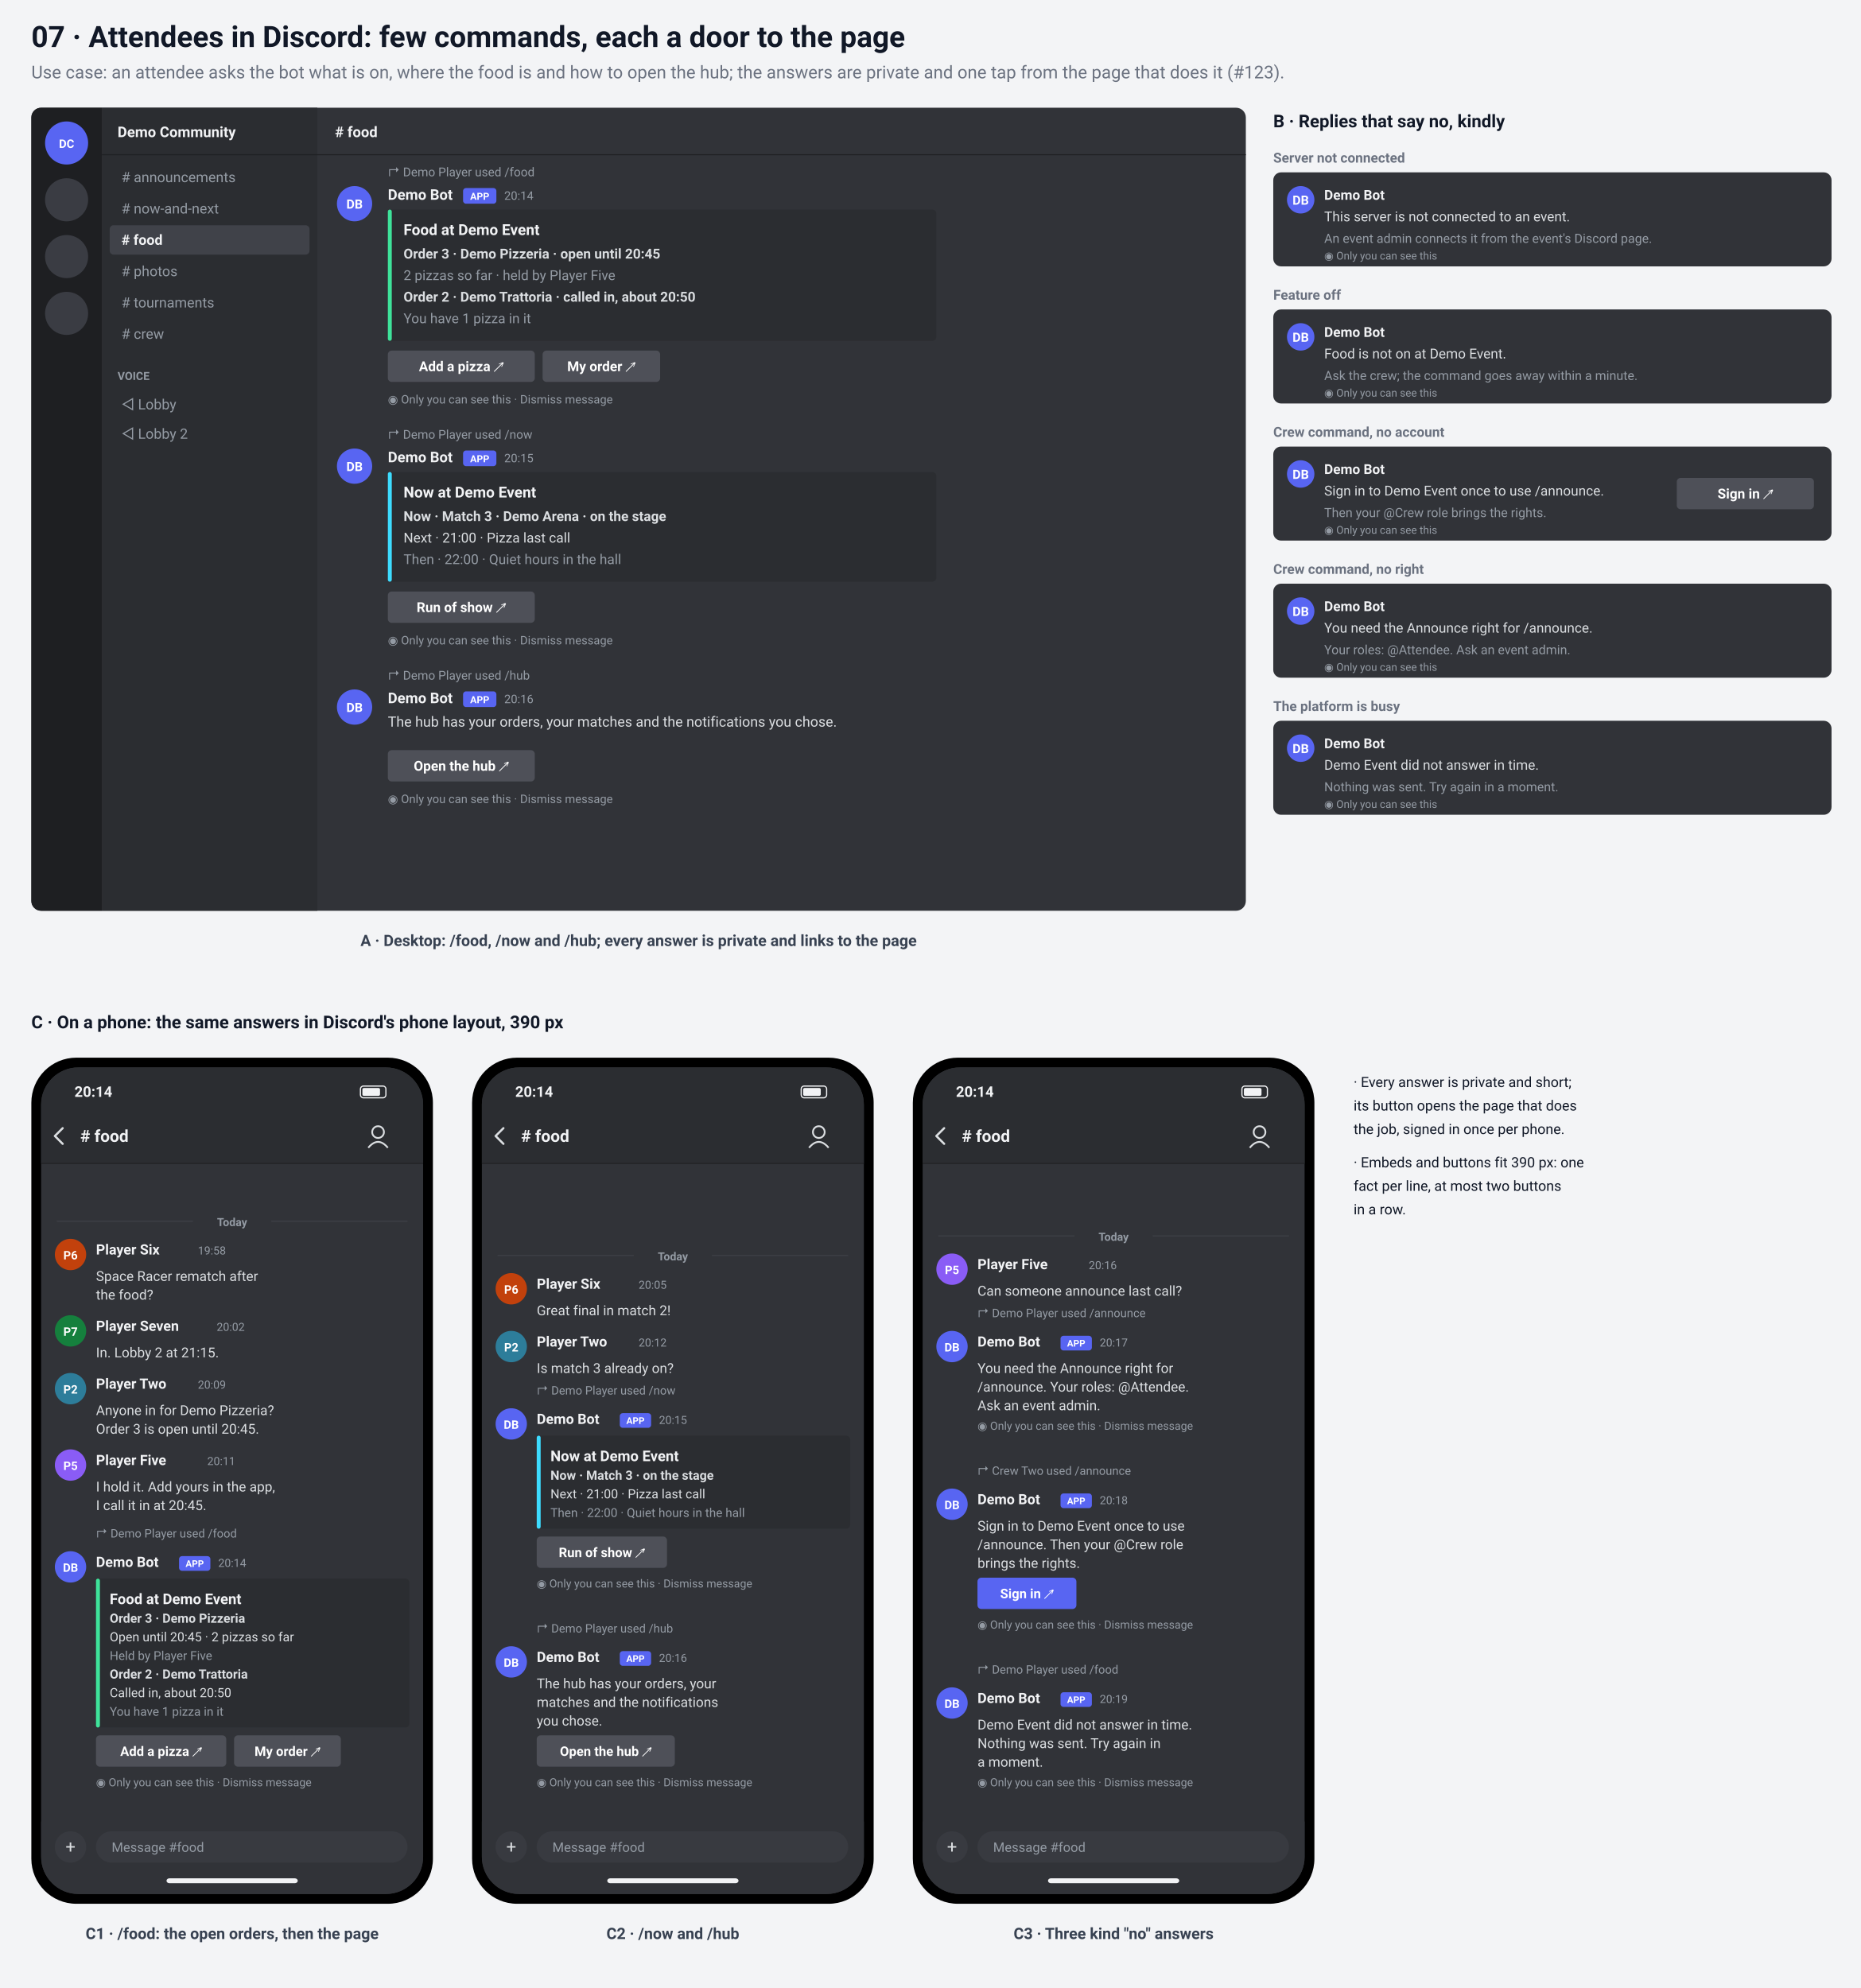
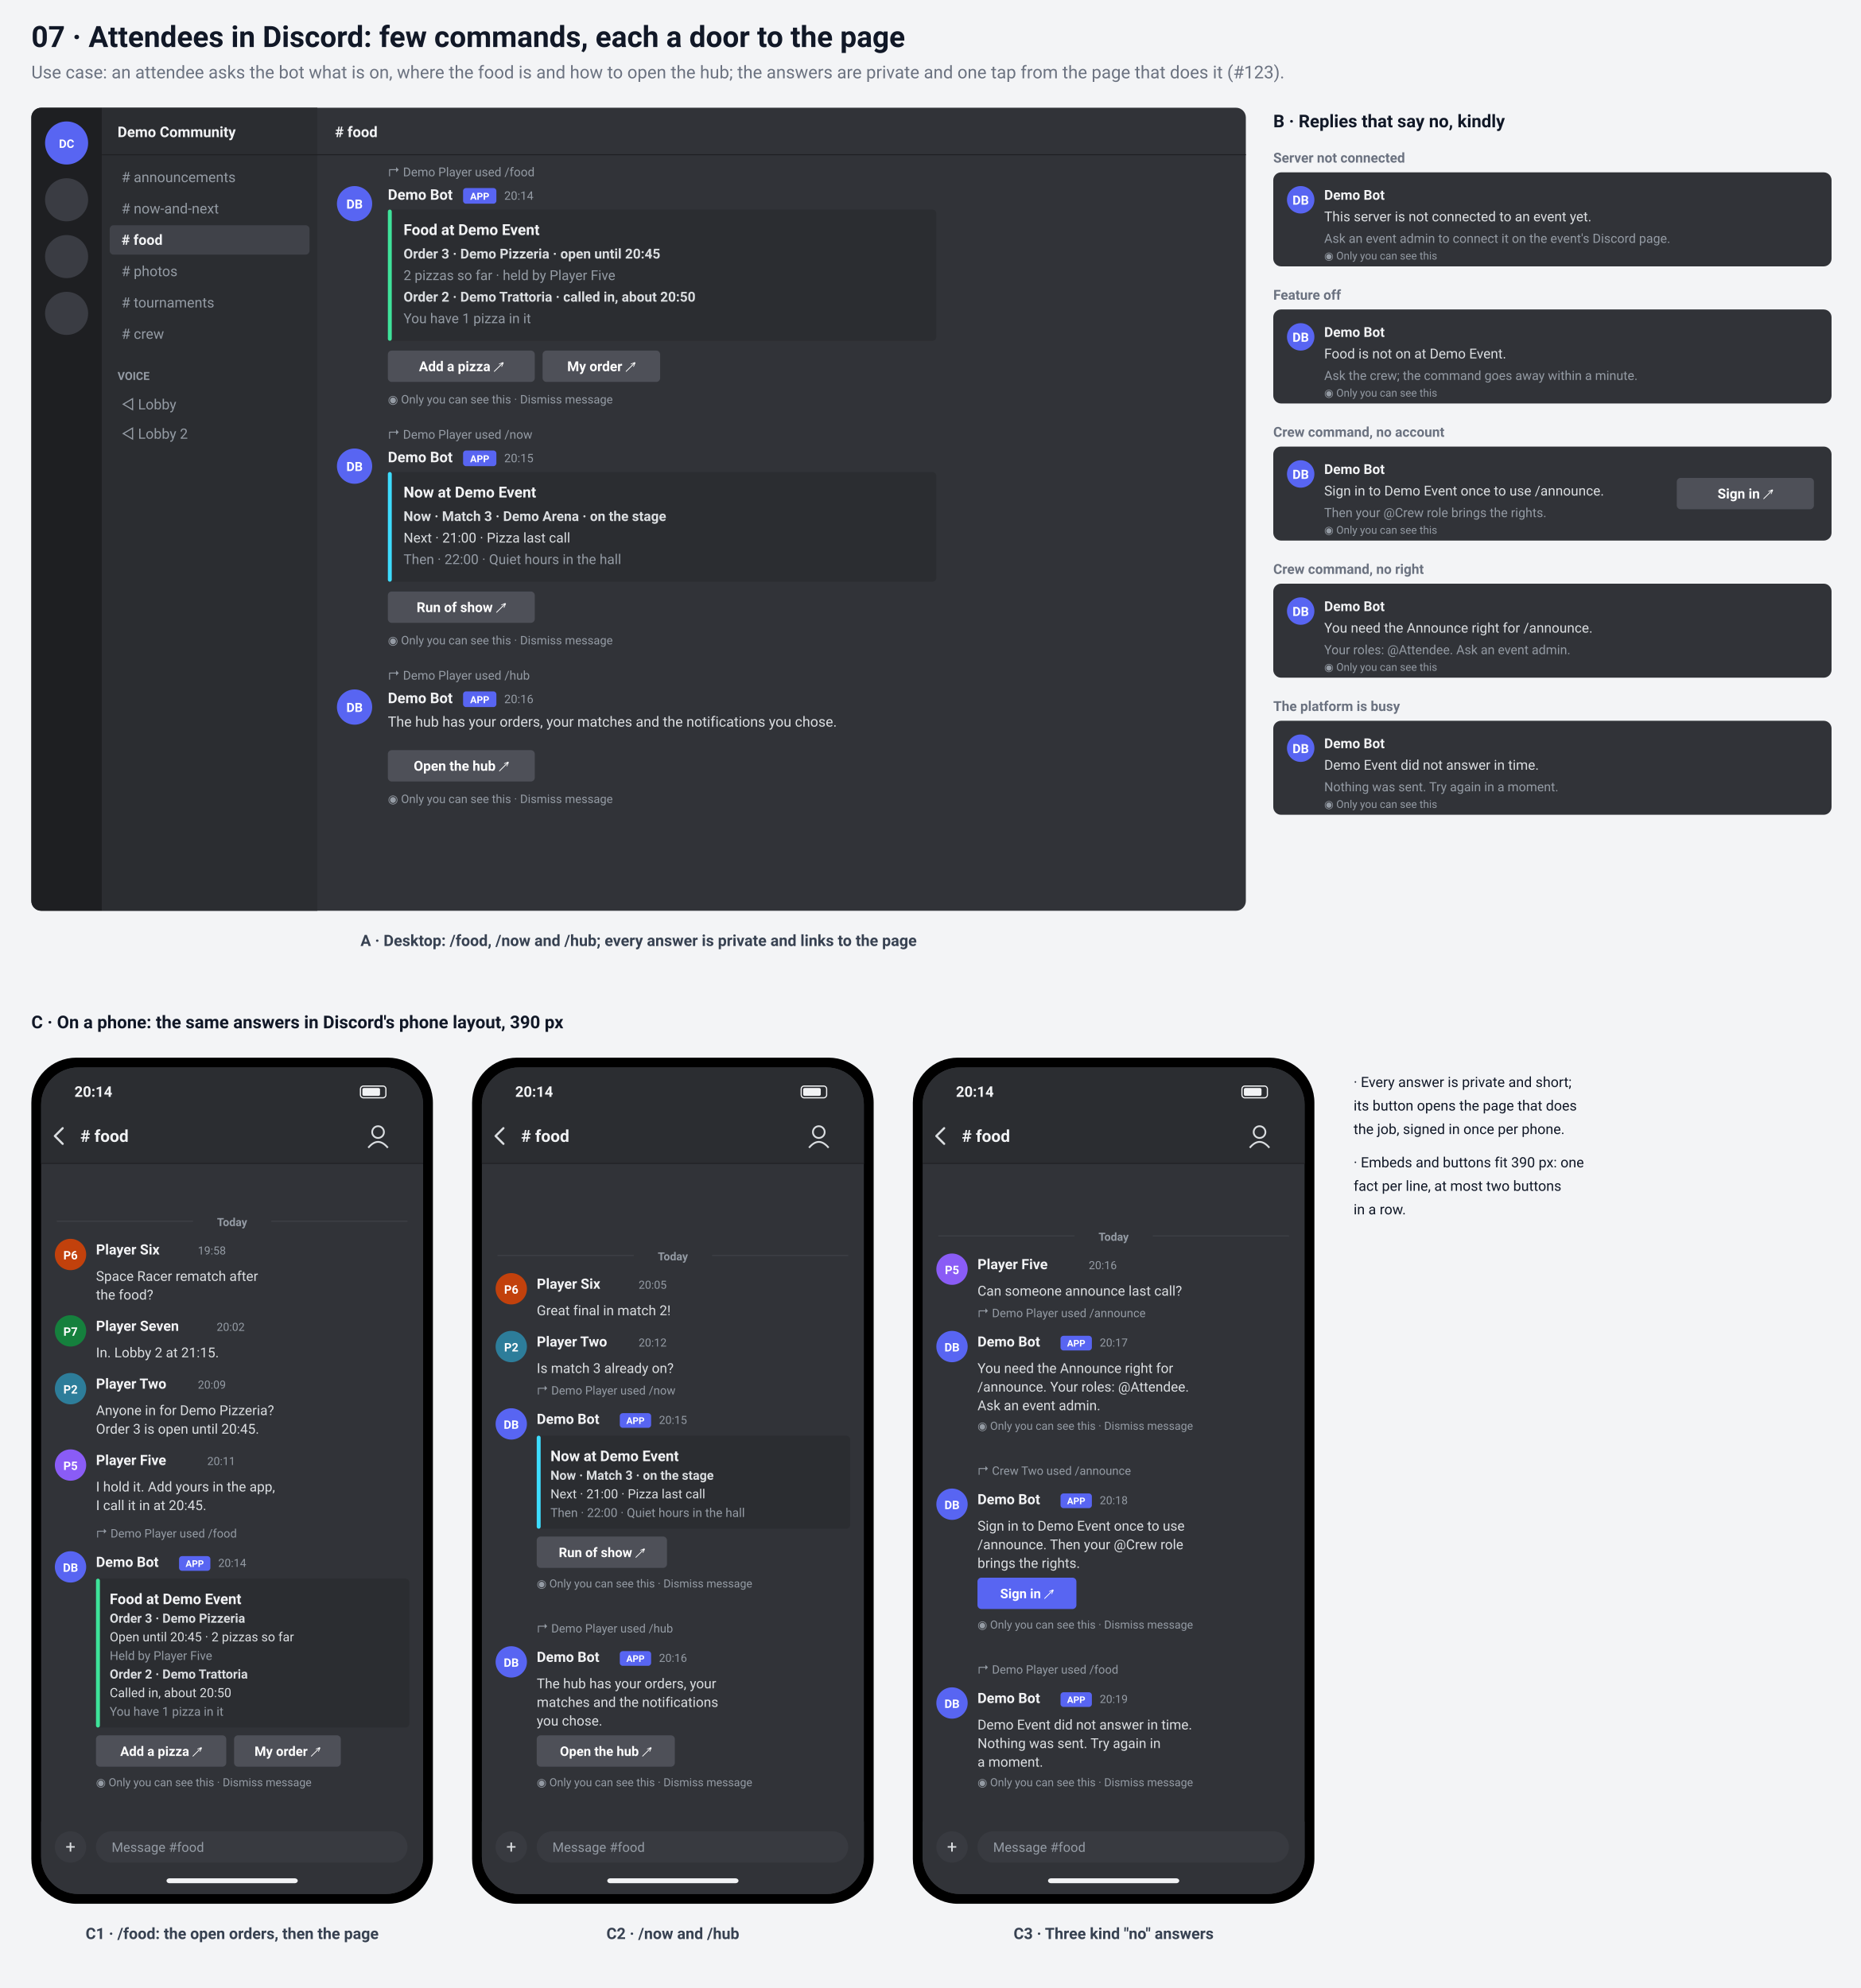
<svg xmlns="http://www.w3.org/2000/svg" viewBox="0 0 1900 2030" width="1900" height="2030" font-family="system-ui, -apple-system, 'Segoe UI', Roboto, Helvetica, Arial, sans-serif">
  <defs>
    <clipPath id="c1">
      <rect x="32" y="110" width="1240" height="820" rx="10" />
    </clipPath>
  </defs>
  <rect x="0" y="0" width="1900" height="2030" rx="0" fill="#f3f4f6" />
  <text x="32" y="48" font-size="30" fill="#111827" font-weight="700" text-anchor="start" data-box="0 1900">07 · Attendees in Discord: few commands, each a door to the page</text>
  <text x="32" y="80" font-size="18" fill="#6b7280" font-weight="400" text-anchor="start" data-box="0 1900">Use case: an attendee asks the bot what is on, where the food is and how to open the hub; the answers are private and one tap from the page that does it (#123).</text>
  <g clip-path="url(#c1)">
    <rect x="32" y="110" width="1240" height="820" rx="0" fill="#313338" />
    <rect x="32" y="110" width="72" height="820" rx="0" fill="#1e1f22" />
    <circle cx="68" cy="146" r="22" fill="#5865f2" />
    <circle cx="68" cy="204" r="22" fill="#3a3c43" />
    <circle cx="68" cy="262" r="22" fill="#3a3c43" />
    <circle cx="68" cy="320" r="22" fill="#3a3c43" />
    <text x="68" y="151" font-size="12" fill="#fff" font-weight="700" text-anchor="middle" data-box="46 90">DC</text>
    <rect x="104" y="110" width="220" height="820" rx="0" fill="#2b2d31" />
    <text x="120" y="140" font-size="15" fill="#f2f3f5" font-weight="700" text-anchor="start" data-box="116 318">Demo Community</text>
    <line x1="104" y1="158" x2="324" y2="158" stroke="#1f2023" stroke-width="1" />
    <text x="124" y="186" font-size="14.5" fill="#949ba4" font-weight="400" text-anchor="start" data-box="120 316"># announcements</text>
    <text x="124" y="218" font-size="14.5" fill="#949ba4" font-weight="400" text-anchor="start" data-box="120 316"># now-and-next</text>
    <rect x="112" y="230" width="204" height="30" rx="4" fill="#404249" />
    <text x="124" y="250" font-size="14.5" fill="#f2f3f5" font-weight="600" text-anchor="start" data-box="120 316"># food</text>
    <text x="124" y="282" font-size="14.5" fill="#949ba4" font-weight="400" text-anchor="start" data-box="120 316"># photos</text>
    <text x="124" y="314" font-size="14.5" fill="#949ba4" font-weight="400" text-anchor="start" data-box="120 316"># tournaments</text>
    <text x="124" y="346" font-size="14.5" fill="#949ba4" font-weight="400" text-anchor="start" data-box="120 316"># crew</text>
    <text x="120" y="388" font-size="11.5" fill="#949ba4" font-weight="700" text-anchor="start" data-box="116 316">VOICE</text>
    <text x="124" y="418" font-size="14.5" fill="#949ba4" font-weight="400" text-anchor="start" data-box="120 316">◁ Lobby</text>
    <text x="124" y="448" font-size="14.5" fill="#949ba4" font-weight="400" text-anchor="start" data-box="120 316">◁ Lobby 2</text>
    <line x1="324" y1="158" x2="1272" y2="158" stroke="#1f2023" stroke-width="1" />
    <text x="342" y="140" font-size="15" fill="#f2f3f5" font-weight="700" text-anchor="start" data-box="332 1252"># food</text>
    <text x="396" y="180" font-size="12.5" fill="#949ba4" font-weight="400" text-anchor="start" data-box="332 1256">↱ Demo Player used /food</text>
    <circle cx="362" cy="208" r="18" fill="#5865f2" />
    <text x="362" y="213" font-size="13" fill="#fff" font-weight="700" text-anchor="middle" data-box="344 380">DB</text>
    <text x="396" y="204" font-size="15" fill="#f2f3f5" font-weight="600" text-anchor="start" data-box="332 1256">Demo Bot</text>
    <rect x="472.8" y="192" width="34" height="16" rx="3" fill="#5865f2" />
    <text x="489.8" y="204" font-size="10" fill="#fff" font-weight="700" text-anchor="middle" data-box="472.8 506.8">APP</text>
    <text x="514.8" y="204" font-size="12" fill="#949ba4" font-weight="400" text-anchor="start" data-box="332 1256">20:14</text>
    <rect x="396" y="214" width="560" height="134" rx="4" fill="#2b2d31" />
    <rect x="396" y="214" width="4" height="134" rx="2" fill="#3ee39a" />
    <text x="412" y="240" font-size="15.5" fill="#f2f3f5" font-weight="700" text-anchor="start" data-box="410 944">Food at Demo Event</text>
    <text x="412" y="264" font-size="14" fill="#dbdee1" font-weight="600" text-anchor="start" data-box="410 944">Order 3 · Demo Pizzeria · open until 20:45</text>
    <text x="412" y="286" font-size="14" fill="#949ba4" font-weight="#dbdee1" text-anchor="start" data-box="410 944">2 pizzas so far · held by Player Five</text>
    <text x="412" y="308" font-size="14" fill="#dbdee1" font-weight="600" text-anchor="start" data-box="410 944">Order 2 · Demo Trattoria · called in, about 20:50</text>
    <text x="412" y="330" font-size="14" fill="#949ba4" font-weight="#dbdee1" text-anchor="start" data-box="410 944">You have 1 pizza in it</text>
    <rect x="396" y="358" width="150" height="32" rx="4" fill="#4e5058" />
    <text x="471" y="379" font-size="14" fill="#fff" font-weight="600" text-anchor="middle" data-box="400 542">Add a pizza ↗</text>
    <rect x="554" y="358" width="120" height="32" rx="4" fill="#4e5058" />
    <text x="614" y="379" font-size="14" fill="#fff" font-weight="600" text-anchor="middle" data-box="558 670">My order ↗</text>
    <text x="396" y="412" font-size="12" fill="#949ba4" font-weight="400" text-anchor="start" data-box="396 956">◉ Only you can see this · Dismiss message</text>
    <text x="396" y="448" font-size="12.5" fill="#949ba4" font-weight="400" text-anchor="start" data-box="332 1256">↱ Demo Player used /now</text>
    <circle cx="362" cy="476" r="18" fill="#5865f2" />
    <text x="362" y="481" font-size="13" fill="#fff" font-weight="700" text-anchor="middle" data-box="344 380">DB</text>
    <text x="396" y="472" font-size="15" fill="#f2f3f5" font-weight="600" text-anchor="start" data-box="332 1256">Demo Bot</text>
    <rect x="472.8" y="460" width="34" height="16" rx="3" fill="#5865f2" />
    <text x="489.8" y="472" font-size="10" fill="#fff" font-weight="700" text-anchor="middle" data-box="472.8 506.8">APP</text>
    <text x="514.8" y="472" font-size="12" fill="#949ba4" font-weight="400" text-anchor="start" data-box="332 1256">20:15</text>
    <rect x="396" y="482" width="560" height="112" rx="4" fill="#2b2d31" />
    <rect x="396" y="482" width="4" height="112" rx="2" fill="#3ddcff" />
    <text x="412" y="508" font-size="15.5" fill="#f2f3f5" font-weight="700" text-anchor="start" data-box="410 944">Now at Demo Event</text>
    <text x="412" y="532" font-size="14" fill="#dbdee1" font-weight="600" text-anchor="start" data-box="410 944">Now · Match 3 · Demo Arena · on the stage</text>
    <text x="412" y="554" font-size="14" fill="#dbdee1" font-weight="#dbdee1" text-anchor="start" data-box="410 944">Next · 21:00 · Pizza last call</text>
    <text x="412" y="576" font-size="14" fill="#949ba4" font-weight="#dbdee1" text-anchor="start" data-box="410 944">Then · 22:00 · Quiet hours in the hall</text>
    <rect x="396" y="604" width="150" height="32" rx="4" fill="#4e5058" />
    <text x="471" y="625" font-size="14" fill="#fff" font-weight="600" text-anchor="middle" data-box="400 542">Run of show ↗</text>
    <text x="396" y="658" font-size="12" fill="#949ba4" font-weight="400" text-anchor="start" data-box="396 956">◉ Only you can see this · Dismiss message</text>
    <text x="396" y="694" font-size="12.5" fill="#949ba4" font-weight="400" text-anchor="start" data-box="332 1256">↱ Demo Player used /hub</text>
    <circle cx="362" cy="722" r="18" fill="#5865f2" />
    <text x="362" y="727" font-size="13" fill="#fff" font-weight="700" text-anchor="middle" data-box="344 380">DB</text>
    <text x="396" y="718" font-size="15" fill="#f2f3f5" font-weight="600" text-anchor="start" data-box="332 1256">Demo Bot</text>
    <rect x="472.8" y="706" width="34" height="16" rx="3" fill="#5865f2" />
    <text x="489.8" y="718" font-size="10" fill="#fff" font-weight="700" text-anchor="middle" data-box="472.8 506.8">APP</text>
    <text x="514.8" y="718" font-size="12" fill="#949ba4" font-weight="400" text-anchor="start" data-box="332 1256">20:16</text>
    <text x="396" y="742" font-size="14.5" fill="#dbdee1" font-weight="400" text-anchor="start" data-box="332 1256">The hub has your orders, your matches and the notifications you chose.</text>
    <rect x="396" y="766" width="150" height="32" rx="4" fill="#4e5058" />
    <text x="471" y="787" font-size="14" fill="#fff" font-weight="600" text-anchor="middle" data-box="400 542">Open the hub ↗</text>
    <text x="396" y="820" font-size="12" fill="#949ba4" font-weight="400" text-anchor="start" data-box="396 956">◉ Only you can see this · Dismiss message</text>
  </g>
  <text x="652" y="966" font-size="16" fill="#374151" font-weight="600" text-anchor="middle" data-box="32 1272">A · Desktop: /food, /now and /hub; every answer is private and links to the page</text>
  <text x="1300" y="130" font-size="18" fill="#111827" font-weight="700" text-anchor="start" data-box="1300 1870">B · Replies that say no, kindly</text>
  <text x="1300" y="166" font-size="14" fill="#6b7280" font-weight="600" text-anchor="start" data-box="1300 1870">Server not connected</text>
  <rect x="1300" y="176" width="570" height="96" rx="8" fill="#313338" />
  <circle cx="1328" cy="204" r="14" fill="#5865f2" />
  <text x="1328" y="209" font-size="13" fill="#fff" font-weight="700" text-anchor="middle" data-box="1314 1342">DB</text>
  <text x="1352" y="204" font-size="14" fill="#f2f3f5" font-weight="600" text-anchor="start" data-box="1350 1860">Demo Bot</text>
-   <text x="1352" y="226" font-size="14" fill="#dbdee1" font-weight="400" text-anchor="start" data-box="1350 1860">This server is not connected to an event.</text>
-   <text x="1352" y="248" font-size="13" fill="#949ba4" font-weight="400" text-anchor="start" data-box="1350 1860">An event admin connects it from the event's Discord page.</text>
+   <text x="1352" y="226" font-size="14" fill="#dbdee1" font-weight="400" text-anchor="start" data-box="1350 1860">This server is not connected to an event yet.</text>
+   <text x="1352" y="248" font-size="13" fill="#949ba4" font-weight="400" text-anchor="start" data-box="1350 1860">Ask an event admin to connect it on the event's Discord page.</text>
  <text x="1352" y="265" font-size="11" fill="#949ba4" font-weight="400" text-anchor="start" data-box="1350 1860">◉ Only you can see this</text>
  <text x="1300" y="306" font-size="14" fill="#6b7280" font-weight="600" text-anchor="start" data-box="1300 1870">Feature off</text>
  <rect x="1300" y="316" width="570" height="96" rx="8" fill="#313338" />
  <circle cx="1328" cy="344" r="14" fill="#5865f2" />
  <text x="1328" y="349" font-size="13" fill="#fff" font-weight="700" text-anchor="middle" data-box="1314 1342">DB</text>
  <text x="1352" y="344" font-size="14" fill="#f2f3f5" font-weight="600" text-anchor="start" data-box="1350 1860">Demo Bot</text>
  <text x="1352" y="366" font-size="14" fill="#dbdee1" font-weight="400" text-anchor="start" data-box="1350 1860">Food is not on at Demo Event.</text>
  <text x="1352" y="388" font-size="13" fill="#949ba4" font-weight="400" text-anchor="start" data-box="1350 1860">Ask the crew; the command goes away within a minute.</text>
  <text x="1352" y="405" font-size="11" fill="#949ba4" font-weight="400" text-anchor="start" data-box="1350 1860">◉ Only you can see this</text>
  <text x="1300" y="446" font-size="14" fill="#6b7280" font-weight="600" text-anchor="start" data-box="1300 1870">Crew command, no account</text>
  <rect x="1300" y="456" width="570" height="96" rx="8" fill="#313338" />
  <circle cx="1328" cy="484" r="14" fill="#5865f2" />
  <text x="1328" y="489" font-size="13" fill="#fff" font-weight="700" text-anchor="middle" data-box="1314 1342">DB</text>
  <text x="1352" y="484" font-size="14" fill="#f2f3f5" font-weight="600" text-anchor="start" data-box="1350 1860">Demo Bot</text>
  <text x="1352" y="506" font-size="14" fill="#dbdee1" font-weight="400" text-anchor="start" data-box="1350 1860">Sign in to Demo Event once to use /announce.</text>
  <text x="1352" y="528" font-size="13" fill="#949ba4" font-weight="400" text-anchor="start" data-box="1350 1860">Then your @Crew role brings the rights.</text>
  <rect x="1712" y="488" width="140" height="32" rx="4" fill="#4e5058" />
  <text x="1782" y="509" font-size="14" fill="#fff" font-weight="600" text-anchor="middle" data-box="1716 1848">Sign in ↗</text>
  <text x="1352" y="545" font-size="11" fill="#949ba4" font-weight="400" text-anchor="start" data-box="1350 1860">◉ Only you can see this</text>
  <text x="1300" y="586" font-size="14" fill="#6b7280" font-weight="600" text-anchor="start" data-box="1300 1870">Crew command, no right</text>
  <rect x="1300" y="596" width="570" height="96" rx="8" fill="#313338" />
  <circle cx="1328" cy="624" r="14" fill="#5865f2" />
  <text x="1328" y="629" font-size="13" fill="#fff" font-weight="700" text-anchor="middle" data-box="1314 1342">DB</text>
  <text x="1352" y="624" font-size="14" fill="#f2f3f5" font-weight="600" text-anchor="start" data-box="1350 1860">Demo Bot</text>
  <text x="1352" y="646" font-size="14" fill="#dbdee1" font-weight="400" text-anchor="start" data-box="1350 1860">You need the Announce right for /announce.</text>
  <text x="1352" y="668" font-size="13" fill="#949ba4" font-weight="400" text-anchor="start" data-box="1350 1860">Your roles: @Attendee. Ask an event admin.</text>
  <text x="1352" y="685" font-size="11" fill="#949ba4" font-weight="400" text-anchor="start" data-box="1350 1860">◉ Only you can see this</text>
  <text x="1300" y="726" font-size="14" fill="#6b7280" font-weight="600" text-anchor="start" data-box="1300 1870">The platform is busy</text>
  <rect x="1300" y="736" width="570" height="96" rx="8" fill="#313338" />
  <circle cx="1328" cy="764" r="14" fill="#5865f2" />
  <text x="1328" y="769" font-size="13" fill="#fff" font-weight="700" text-anchor="middle" data-box="1314 1342">DB</text>
  <text x="1352" y="764" font-size="14" fill="#f2f3f5" font-weight="600" text-anchor="start" data-box="1350 1860">Demo Bot</text>
  <text x="1352" y="786" font-size="14" fill="#dbdee1" font-weight="400" text-anchor="start" data-box="1350 1860">Demo Event did not answer in time.</text>
  <text x="1352" y="808" font-size="13" fill="#949ba4" font-weight="400" text-anchor="start" data-box="1350 1860">Nothing was sent. Try again in a moment.</text>
  <text x="1352" y="825" font-size="11" fill="#949ba4" font-weight="400" text-anchor="start" data-box="1350 1860">◉ Only you can see this</text>
  <text x="32" y="1050" font-size="18" fill="#111827" font-weight="700" text-anchor="start" data-box="0 1900">C · On a phone: the same answers in Discord's phone layout, 390 px</text>
  <defs>
    <clipPath id="p1">
      <rect x="42" y="1090" width="390" height="844" rx="38" />
    </clipPath>
  </defs>
  <rect x="32" y="1080" width="410" height="864" rx="46" fill="#000" />
  <g clip-path="url(#p1)">
    <rect x="42" y="1090" width="390" height="844" rx="0" fill="#313338" />
    <g transform="translate(0,21)">
      <line x1="58" y1="1226" x2="416" y2="1226" stroke="#3f4147" stroke-width="1" />
      <rect x="197" y="1216" width="80" height="20" rx="10" fill="#313338" />
      <text x="237" y="1231" font-size="11.5" fill="#949ba4" font-weight="600" text-anchor="middle" data-box="199 275">Today</text>
      <circle cx="72" cy="1260" r="16" fill="#c2410c" />
      <text x="72" y="1265" font-size="12" fill="#fff" font-weight="700" text-anchor="middle" data-box="56 88">P6</text>
      <text x="98" y="1260" font-size="14.5" fill="#f2f3f5" font-weight="600" text-anchor="start" data-box="96 218">Player Six</text>
      <text x="202.0" y="1260" font-size="11.5" fill="#949ba4" font-weight="400" text-anchor="start" data-box="202 418">19:58</text>
      <text x="98" y="1287" font-size="14" fill="#dbdee1" font-weight="400" text-anchor="start" data-box="96 418">Space Racer rematch after</text>
      <text x="98" y="1306" font-size="14" fill="#dbdee1" font-weight="400" text-anchor="start" data-box="96 418">the food?</text>
      <circle cx="72" cy="1338" r="16" fill="#15803d" />
      <text x="72" y="1343" font-size="12" fill="#fff" font-weight="700" text-anchor="middle" data-box="56 88">P7</text>
      <text x="98" y="1338" font-size="14.5" fill="#f2f3f5" font-weight="600" text-anchor="start" data-box="96 218">Player Seven</text>
      <text x="221.2" y="1338" font-size="11.5" fill="#949ba4" font-weight="400" text-anchor="start" data-box="221 418">20:02</text>
      <text x="98" y="1365" font-size="14" fill="#dbdee1" font-weight="400" text-anchor="start" data-box="96 418">In. Lobby 2 at 21:15.</text>
      <circle cx="72" cy="1397" r="16" fill="#2d7d9a" />
      <text x="72" y="1402" font-size="12" fill="#fff" font-weight="700" text-anchor="middle" data-box="56 88">P2</text>
      <text x="98" y="1397" font-size="14.5" fill="#f2f3f5" font-weight="600" text-anchor="start" data-box="96 218">Player Two</text>
      <text x="202.0" y="1397" font-size="11.5" fill="#949ba4" font-weight="400" text-anchor="start" data-box="202 418">20:09</text>
      <text x="98" y="1424" font-size="14" fill="#dbdee1" font-weight="400" text-anchor="start" data-box="96 418">Anyone in for Demo Pizzeria?</text>
      <text x="98" y="1443" font-size="14" fill="#dbdee1" font-weight="400" text-anchor="start" data-box="96 418">Order 3 is open until 20:45.</text>
      <circle cx="72" cy="1475" r="16" fill="#8a5cf6" />
      <text x="72" y="1480" font-size="12" fill="#fff" font-weight="700" text-anchor="middle" data-box="56 88">P5</text>
      <text x="98" y="1475" font-size="14.5" fill="#f2f3f5" font-weight="600" text-anchor="start" data-box="96 218">Player Five</text>
      <text x="211.6" y="1475" font-size="11.5" fill="#949ba4" font-weight="400" text-anchor="start" data-box="212 418">20:11</text>
      <text x="98" y="1502" font-size="14" fill="#dbdee1" font-weight="400" text-anchor="start" data-box="96 418">I hold it. Add yours in the app,</text>
      <text x="98" y="1521" font-size="14" fill="#dbdee1" font-weight="400" text-anchor="start" data-box="96 418">I call it in at 20:45.</text>
      <text x="98" y="1549" font-size="12" fill="#949ba4" font-weight="400" text-anchor="start" data-box="96 418">↱ Demo Player used /food</text>
      <circle cx="72" cy="1579" r="16" fill="#5865f2" />
      <text x="72" y="1584" font-size="12" fill="#fff" font-weight="700" text-anchor="middle" data-box="56 88">DB</text>
      <text x="98" y="1579" font-size="14.5" fill="#f2f3f5" font-weight="600" text-anchor="start" data-box="96 218">Demo Bot</text>
      <rect x="182.8" y="1568" width="32" height="15" rx="3" fill="#5865f2" />
      <text x="198.8" y="1579" font-size="9.5" fill="#fff" font-weight="700" text-anchor="middle" data-box="183 215">APP</text>
      <text x="222.8" y="1579" font-size="11.5" fill="#949ba4" font-weight="400" text-anchor="start" data-box="223 418">20:14</text>
      <rect x="98" y="1591" width="320" height="152" rx="4" fill="#2b2d31" />
      <rect x="98" y="1591" width="4" height="152" rx="2" fill="#3ee39a" />
      <text x="112" y="1617" font-size="15" fill="#f2f3f5" font-weight="700" text-anchor="start" data-box="110 412">Food at Demo Event</text>
      <text x="112" y="1636" font-size="13" fill="#dbdee1" font-weight="600" text-anchor="start" data-box="110 412">Order 3 · Demo Pizzeria</text>
      <text x="112" y="1655" font-size="13" fill="#dbdee1" font-weight="400" text-anchor="start" data-box="110 412">Open until 20:45 · 2 pizzas so far</text>
      <text x="112" y="1674" font-size="12.5" fill="#949ba4" font-weight="400" text-anchor="start" data-box="110 412">Held by Player Five</text>
      <text x="112" y="1693" font-size="13" fill="#dbdee1" font-weight="600" text-anchor="start" data-box="110 412">Order 2 · Demo Trattoria</text>
      <text x="112" y="1712" font-size="13" fill="#dbdee1" font-weight="400" text-anchor="start" data-box="110 412">Called in, about 20:50</text>
      <text x="112" y="1731" font-size="12.5" fill="#949ba4" font-weight="400" text-anchor="start" data-box="110 412">You have 1 pizza in it</text>
      <rect x="98" y="1751" width="133" height="32" rx="4" fill="#4e5058" />
      <text x="164.5" y="1772" font-size="13.5" fill="#fff" font-weight="600" text-anchor="middle" data-box="100 229">Add a pizza ↗</text>
      <rect x="239" y="1751" width="109" height="32" rx="4" fill="#4e5058" />
      <text x="293.5" y="1772" font-size="13.5" fill="#fff" font-weight="600" text-anchor="middle" data-box="241 346">My order ↗</text>
      <text x="98" y="1803" font-size="11.5" fill="#949ba4" font-weight="400" text-anchor="start" data-box="96 418">◉ Only you can see this · Dismiss message</text>
    </g>
    <rect x="42" y="1090" width="390" height="98" rx="0" fill="#2b2d31" />
    <text x="76" y="1120" font-size="15" fill="#f2f3f5" font-weight="600" text-anchor="start" data-box="42 432">20:14</text>
    <rect x="368" y="1109" width="26" height="12" rx="3" fill="none" stroke="#f2f3f5" stroke-width="1.2" />
    <rect x="370" y="1111" width="18" height="8" rx="1.5" fill="#f2f3f5" />
    <path d="M64,1152 l-8,8 l8,8" fill="none" stroke="#dbdee1" stroke-width="2.2" stroke-linecap="round" stroke-linejoin="round" />
    <text x="82" y="1166" font-size="17" fill="#f2f3f5" font-weight="700" text-anchor="start" data-box="78 342"># food</text>
    <circle cx="386" cy="1156" r="6" fill="none" stroke="#dbdee1" stroke-width="1.8" />
    <path d="M376,1172 q10,-12 20,0" fill="none" stroke="#dbdee1" stroke-width="1.8" />
    <line x1="42" y1="1188" x2="432" y2="1188" stroke="#1f2023" stroke-width="1" />
    <rect x="42" y="1860" width="390" height="74" rx="0" fill="#313338" />
    <circle cx="72" cy="1886" r="16" fill="#383a40" />
    <text x="72" y="1892" font-size="18" fill="#dbdee1" font-weight="400" text-anchor="middle" data-box="56 88">+</text>
    <rect x="98" y="1870" width="318" height="32" rx="16" fill="#383a40" />
    <text x="114" y="1891" font-size="13.5" fill="#949ba4" font-weight="400" text-anchor="start" data-box="110 402">Message #food</text>
    <rect x="170" y="1918" width="134" height="5" rx="3" fill="#f2f3f5" />
  </g>
  <text x="237" y="1980" font-size="16" fill="#374151" font-weight="600" text-anchor="middle" data-box="12 462">C1 · /food: the open orders, then the page</text>
  <defs>
    <clipPath id="p2">
      <rect x="492" y="1090" width="390" height="844" rx="38" />
    </clipPath>
  </defs>
  <rect x="482" y="1080" width="410" height="864" rx="46" fill="#000" />
  <g clip-path="url(#p2)">
    <rect x="492" y="1090" width="390" height="844" rx="0" fill="#313338" />
    <g transform="translate(0,56)">
      <line x1="508" y1="1226" x2="866" y2="1226" stroke="#3f4147" stroke-width="1" />
      <rect x="647" y="1216" width="80" height="20" rx="10" fill="#313338" />
      <text x="687" y="1231" font-size="11.5" fill="#949ba4" font-weight="600" text-anchor="middle" data-box="649 725">Today</text>
      <circle cx="522" cy="1260" r="16" fill="#c2410c" />
      <text x="522" y="1265" font-size="12" fill="#fff" font-weight="700" text-anchor="middle" data-box="506 538">P6</text>
      <text x="548" y="1260" font-size="14.5" fill="#f2f3f5" font-weight="600" text-anchor="start" data-box="546 668">Player Six</text>
      <text x="652.0" y="1260" font-size="11.5" fill="#949ba4" font-weight="400" text-anchor="start" data-box="652 868">20:05</text>
      <text x="548" y="1287" font-size="14" fill="#dbdee1" font-weight="400" text-anchor="start" data-box="546 868">Great final in match 2!</text>
      <circle cx="522" cy="1319" r="16" fill="#2d7d9a" />
      <text x="522" y="1324" font-size="12" fill="#fff" font-weight="700" text-anchor="middle" data-box="506 538">P2</text>
      <text x="548" y="1319" font-size="14.5" fill="#f2f3f5" font-weight="600" text-anchor="start" data-box="546 668">Player Two</text>
      <text x="652.0" y="1319" font-size="11.5" fill="#949ba4" font-weight="400" text-anchor="start" data-box="652 868">20:12</text>
      <text x="548" y="1346" font-size="14" fill="#dbdee1" font-weight="400" text-anchor="start" data-box="546 868">Is match 3 already on?</text>
      <text x="548" y="1368" font-size="12" fill="#949ba4" font-weight="400" text-anchor="start" data-box="546 868">↱ Demo Player used /now</text>
      <circle cx="522" cy="1398" r="16" fill="#5865f2" />
      <text x="522" y="1403" font-size="12" fill="#fff" font-weight="700" text-anchor="middle" data-box="506 538">DB</text>
      <text x="548" y="1398" font-size="14.5" fill="#f2f3f5" font-weight="600" text-anchor="start" data-box="546 668">Demo Bot</text>
      <rect x="632.8" y="1387" width="32" height="15" rx="3" fill="#5865f2" />
      <text x="648.8" y="1398" font-size="9.5" fill="#fff" font-weight="700" text-anchor="middle" data-box="633 665">APP</text>
      <text x="672.8" y="1398" font-size="11.5" fill="#949ba4" font-weight="400" text-anchor="start" data-box="673 868">20:15</text>
      <rect x="548" y="1410" width="320" height="95" rx="4" fill="#2b2d31" />
      <rect x="548" y="1410" width="4" height="95" rx="2" fill="#3ddcff" />
      <text x="562" y="1436" font-size="15" fill="#f2f3f5" font-weight="700" text-anchor="start" data-box="560 862">Now at Demo Event</text>
      <text x="562" y="1455" font-size="13" fill="#dbdee1" font-weight="600" text-anchor="start" data-box="560 862">Now · Match 3 · on the stage</text>
      <text x="562" y="1474" font-size="13" fill="#dbdee1" font-weight="400" text-anchor="start" data-box="560 862">Next · 21:00 · Pizza last call</text>
      <text x="562" y="1493" font-size="12.5" fill="#949ba4" font-weight="400" text-anchor="start" data-box="560 862">Then · 22:00 · Quiet hours in the hall</text>
      <rect x="548" y="1513" width="133" height="32" rx="4" fill="#4e5058" />
      <text x="614.5" y="1534" font-size="13.5" fill="#fff" font-weight="600" text-anchor="middle" data-box="550 679">Run of show ↗</text>
      <text x="548" y="1565" font-size="11.5" fill="#949ba4" font-weight="400" text-anchor="start" data-box="546 868">◉ Only you can see this · Dismiss message</text>
      <text x="548" y="1611" font-size="12" fill="#949ba4" font-weight="400" text-anchor="start" data-box="546 868">↱ Demo Player used /hub</text>
      <circle cx="522" cy="1641" r="16" fill="#5865f2" />
      <text x="522" y="1646" font-size="12" fill="#fff" font-weight="700" text-anchor="middle" data-box="506 538">DB</text>
      <text x="548" y="1641" font-size="14.5" fill="#f2f3f5" font-weight="600" text-anchor="start" data-box="546 668">Demo Bot</text>
      <rect x="632.8" y="1630" width="32" height="15" rx="3" fill="#5865f2" />
      <text x="648.8" y="1641" font-size="9.5" fill="#fff" font-weight="700" text-anchor="middle" data-box="633 665">APP</text>
      <text x="672.8" y="1641" font-size="11.5" fill="#949ba4" font-weight="400" text-anchor="start" data-box="673 868">20:16</text>
      <text x="548" y="1668" font-size="14" fill="#dbdee1" font-weight="400" text-anchor="start" data-box="546 868">The hub has your orders, your</text>
      <text x="548" y="1687" font-size="14" fill="#dbdee1" font-weight="400" text-anchor="start" data-box="546 868">matches and the notifications</text>
      <text x="548" y="1706" font-size="14" fill="#dbdee1" font-weight="400" text-anchor="start" data-box="546 868">you chose.</text>
      <rect x="548" y="1716" width="141" height="32" rx="4" fill="#4e5058" />
      <text x="618.5" y="1737" font-size="13.5" fill="#fff" font-weight="600" text-anchor="middle" data-box="550 687">Open the hub ↗</text>
      <text x="548" y="1768" font-size="11.5" fill="#949ba4" font-weight="400" text-anchor="start" data-box="546 868">◉ Only you can see this · Dismiss message</text>
    </g>
    <rect x="492" y="1090" width="390" height="98" rx="0" fill="#2b2d31" />
    <text x="526" y="1120" font-size="15" fill="#f2f3f5" font-weight="600" text-anchor="start" data-box="492 882">20:14</text>
    <rect x="818" y="1109" width="26" height="12" rx="3" fill="none" stroke="#f2f3f5" stroke-width="1.2" />
    <rect x="820" y="1111" width="18" height="8" rx="1.5" fill="#f2f3f5" />
    <path d="M514,1152 l-8,8 l8,8" fill="none" stroke="#dbdee1" stroke-width="2.2" stroke-linecap="round" stroke-linejoin="round" />
    <text x="532" y="1166" font-size="17" fill="#f2f3f5" font-weight="700" text-anchor="start" data-box="528 792"># food</text>
    <circle cx="836" cy="1156" r="6" fill="none" stroke="#dbdee1" stroke-width="1.8" />
    <path d="M826,1172 q10,-12 20,0" fill="none" stroke="#dbdee1" stroke-width="1.8" />
    <line x1="492" y1="1188" x2="882" y2="1188" stroke="#1f2023" stroke-width="1" />
    <rect x="492" y="1860" width="390" height="74" rx="0" fill="#313338" />
    <circle cx="522" cy="1886" r="16" fill="#383a40" />
    <text x="522" y="1892" font-size="18" fill="#dbdee1" font-weight="400" text-anchor="middle" data-box="506 538">+</text>
    <rect x="548" y="1870" width="318" height="32" rx="16" fill="#383a40" />
    <text x="564" y="1891" font-size="13.5" fill="#949ba4" font-weight="400" text-anchor="start" data-box="560 852">Message #food</text>
    <rect x="620" y="1918" width="134" height="5" rx="3" fill="#f2f3f5" />
  </g>
  <text x="687" y="1980" font-size="16" fill="#374151" font-weight="600" text-anchor="middle" data-box="462 912">C2 · /now and /hub</text>
  <defs>
    <clipPath id="p3">
      <rect x="942" y="1090" width="390" height="844" rx="38" />
    </clipPath>
  </defs>
  <rect x="932" y="1080" width="410" height="864" rx="46" fill="#000" />
  <g clip-path="url(#p3)">
    <rect x="942" y="1090" width="390" height="844" rx="0" fill="#313338" />
    <g transform="translate(0,36)">
      <line x1="958" y1="1226" x2="1316" y2="1226" stroke="#3f4147" stroke-width="1" />
      <rect x="1097" y="1216" width="80" height="20" rx="10" fill="#313338" />
      <text x="1137" y="1231" font-size="11.5" fill="#949ba4" font-weight="600" text-anchor="middle" data-box="1099 1175">Today</text>
      <circle cx="972" cy="1260" r="16" fill="#8a5cf6" />
      <text x="972" y="1265" font-size="12" fill="#fff" font-weight="700" text-anchor="middle" data-box="956 988">P5</text>
      <text x="998" y="1260" font-size="14.5" fill="#f2f3f5" font-weight="600" text-anchor="start" data-box="996 1118">Player Five</text>
      <text x="1111.6" y="1260" font-size="11.5" fill="#949ba4" font-weight="400" text-anchor="start" data-box="1112 1318">20:16</text>
      <text x="998" y="1287" font-size="14" fill="#dbdee1" font-weight="400" text-anchor="start" data-box="996 1318">Can someone announce last call?</text>
      <text x="998" y="1309" font-size="12" fill="#949ba4" font-weight="400" text-anchor="start" data-box="996 1318">↱ Demo Player used /announce</text>
      <circle cx="972" cy="1339" r="16" fill="#5865f2" />
      <text x="972" y="1344" font-size="12" fill="#fff" font-weight="700" text-anchor="middle" data-box="956 988">DB</text>
      <text x="998" y="1339" font-size="14.5" fill="#f2f3f5" font-weight="600" text-anchor="start" data-box="996 1118">Demo Bot</text>
      <rect x="1082.8" y="1328" width="32" height="15" rx="3" fill="#5865f2" />
      <text x="1098.8" y="1339" font-size="9.5" fill="#fff" font-weight="700" text-anchor="middle" data-box="1083 1115">APP</text>
      <text x="1122.8" y="1339" font-size="11.5" fill="#949ba4" font-weight="400" text-anchor="start" data-box="1123 1318">20:17</text>
      <text x="998" y="1366" font-size="14" fill="#dbdee1" font-weight="400" text-anchor="start" data-box="996 1318">You need the Announce right for</text>
      <text x="998" y="1385" font-size="14" fill="#dbdee1" font-weight="400" text-anchor="start" data-box="996 1318">/announce. Your roles: @Attendee.</text>
      <text x="998" y="1404" font-size="14" fill="#dbdee1" font-weight="400" text-anchor="start" data-box="996 1318">Ask an event admin.</text>
      <text x="998" y="1424" font-size="11.5" fill="#949ba4" font-weight="400" text-anchor="start" data-box="996 1318">◉ Only you can see this · Dismiss message</text>
      <text x="998" y="1470" font-size="12" fill="#949ba4" font-weight="400" text-anchor="start" data-box="996 1318">↱ Crew Two used /announce</text>
      <circle cx="972" cy="1500" r="16" fill="#5865f2" />
      <text x="972" y="1505" font-size="12" fill="#fff" font-weight="700" text-anchor="middle" data-box="956 988">DB</text>
      <text x="998" y="1500" font-size="14.5" fill="#f2f3f5" font-weight="600" text-anchor="start" data-box="996 1118">Demo Bot</text>
      <rect x="1082.8" y="1489" width="32" height="15" rx="3" fill="#5865f2" />
      <text x="1098.8" y="1500" font-size="9.5" fill="#fff" font-weight="700" text-anchor="middle" data-box="1083 1115">APP</text>
      <text x="1122.8" y="1500" font-size="11.5" fill="#949ba4" font-weight="400" text-anchor="start" data-box="1123 1318">20:18</text>
      <text x="998" y="1527" font-size="14" fill="#dbdee1" font-weight="400" text-anchor="start" data-box="996 1318">Sign in to Demo Event once to use</text>
      <text x="998" y="1546" font-size="14" fill="#dbdee1" font-weight="400" text-anchor="start" data-box="996 1318">/announce. Then your @Crew role</text>
      <text x="998" y="1565" font-size="14" fill="#dbdee1" font-weight="400" text-anchor="start" data-box="996 1318">brings the rights.</text>
      <rect x="998" y="1575" width="101" height="32" rx="4" fill="#5865f2" />
      <text x="1048.5" y="1596" font-size="13.5" fill="#fff" font-weight="600" text-anchor="middle" data-box="1000 1097">Sign in ↗</text>
      <text x="998" y="1627" font-size="11.5" fill="#949ba4" font-weight="400" text-anchor="start" data-box="996 1318">◉ Only you can see this · Dismiss message</text>
      <text x="998" y="1673" font-size="12" fill="#949ba4" font-weight="400" text-anchor="start" data-box="996 1318">↱ Demo Player used /food</text>
      <circle cx="972" cy="1703" r="16" fill="#5865f2" />
      <text x="972" y="1708" font-size="12" fill="#fff" font-weight="700" text-anchor="middle" data-box="956 988">DB</text>
      <text x="998" y="1703" font-size="14.5" fill="#f2f3f5" font-weight="600" text-anchor="start" data-box="996 1118">Demo Bot</text>
      <rect x="1082.8" y="1692" width="32" height="15" rx="3" fill="#5865f2" />
      <text x="1098.8" y="1703" font-size="9.5" fill="#fff" font-weight="700" text-anchor="middle" data-box="1083 1115">APP</text>
      <text x="1122.8" y="1703" font-size="11.5" fill="#949ba4" font-weight="400" text-anchor="start" data-box="1123 1318">20:19</text>
      <text x="998" y="1730" font-size="14" fill="#dbdee1" font-weight="400" text-anchor="start" data-box="996 1318">Demo Event did not answer in time.</text>
      <text x="998" y="1749" font-size="14" fill="#dbdee1" font-weight="400" text-anchor="start" data-box="996 1318">Nothing was sent. Try again in</text>
      <text x="998" y="1768" font-size="14" fill="#dbdee1" font-weight="400" text-anchor="start" data-box="996 1318">a moment.</text>
      <text x="998" y="1788" font-size="11.5" fill="#949ba4" font-weight="400" text-anchor="start" data-box="996 1318">◉ Only you can see this · Dismiss message</text>
    </g>
    <rect x="942" y="1090" width="390" height="98" rx="0" fill="#2b2d31" />
    <text x="976" y="1120" font-size="15" fill="#f2f3f5" font-weight="600" text-anchor="start" data-box="942 1332">20:14</text>
    <rect x="1268" y="1109" width="26" height="12" rx="3" fill="none" stroke="#f2f3f5" stroke-width="1.2" />
    <rect x="1270" y="1111" width="18" height="8" rx="1.5" fill="#f2f3f5" />
    <path d="M964,1152 l-8,8 l8,8" fill="none" stroke="#dbdee1" stroke-width="2.2" stroke-linecap="round" stroke-linejoin="round" />
    <text x="982" y="1166" font-size="17" fill="#f2f3f5" font-weight="700" text-anchor="start" data-box="978 1242"># food</text>
    <circle cx="1286" cy="1156" r="6" fill="none" stroke="#dbdee1" stroke-width="1.8" />
    <path d="M1276,1172 q10,-12 20,0" fill="none" stroke="#dbdee1" stroke-width="1.8" />
    <line x1="942" y1="1188" x2="1332" y2="1188" stroke="#1f2023" stroke-width="1" />
    <rect x="942" y="1860" width="390" height="74" rx="0" fill="#313338" />
    <circle cx="972" cy="1886" r="16" fill="#383a40" />
    <text x="972" y="1892" font-size="18" fill="#dbdee1" font-weight="400" text-anchor="middle" data-box="956 988">+</text>
    <rect x="998" y="1870" width="318" height="32" rx="16" fill="#383a40" />
    <text x="1014" y="1891" font-size="13.5" fill="#949ba4" font-weight="400" text-anchor="start" data-box="1010 1302">Message #food</text>
    <rect x="1070" y="1918" width="134" height="5" rx="3" fill="#f2f3f5" />
  </g>
  <text x="1137" y="1980" font-size="16" fill="#374151" font-weight="600" text-anchor="middle" data-box="912 1362">C3 · Three kind "no" answers</text>
  <text x="1382" y="1110" font-size="14.5" fill="#111827" font-weight="400" text-anchor="start" data-box="1382 1880">· Every answer is private and short;</text>
  <text x="1382" y="1134" font-size="14.5" fill="#111827" font-weight="400" text-anchor="start" data-box="1382 1880">  its button opens the page that does</text>
  <text x="1382" y="1158" font-size="14.5" fill="#111827" font-weight="400" text-anchor="start" data-box="1382 1880">  the job, signed in once per phone.</text>
  <text x="1382" y="1192" font-size="14.5" fill="#111827" font-weight="400" text-anchor="start" data-box="1382 1880">· Embeds and buttons fit 390 px: one</text>
  <text x="1382" y="1216" font-size="14.5" fill="#111827" font-weight="400" text-anchor="start" data-box="1382 1880">  fact per line, at most two buttons</text>
  <text x="1382" y="1240" font-size="14.5" fill="#111827" font-weight="400" text-anchor="start" data-box="1382 1880">  in a row.</text>
</svg>
